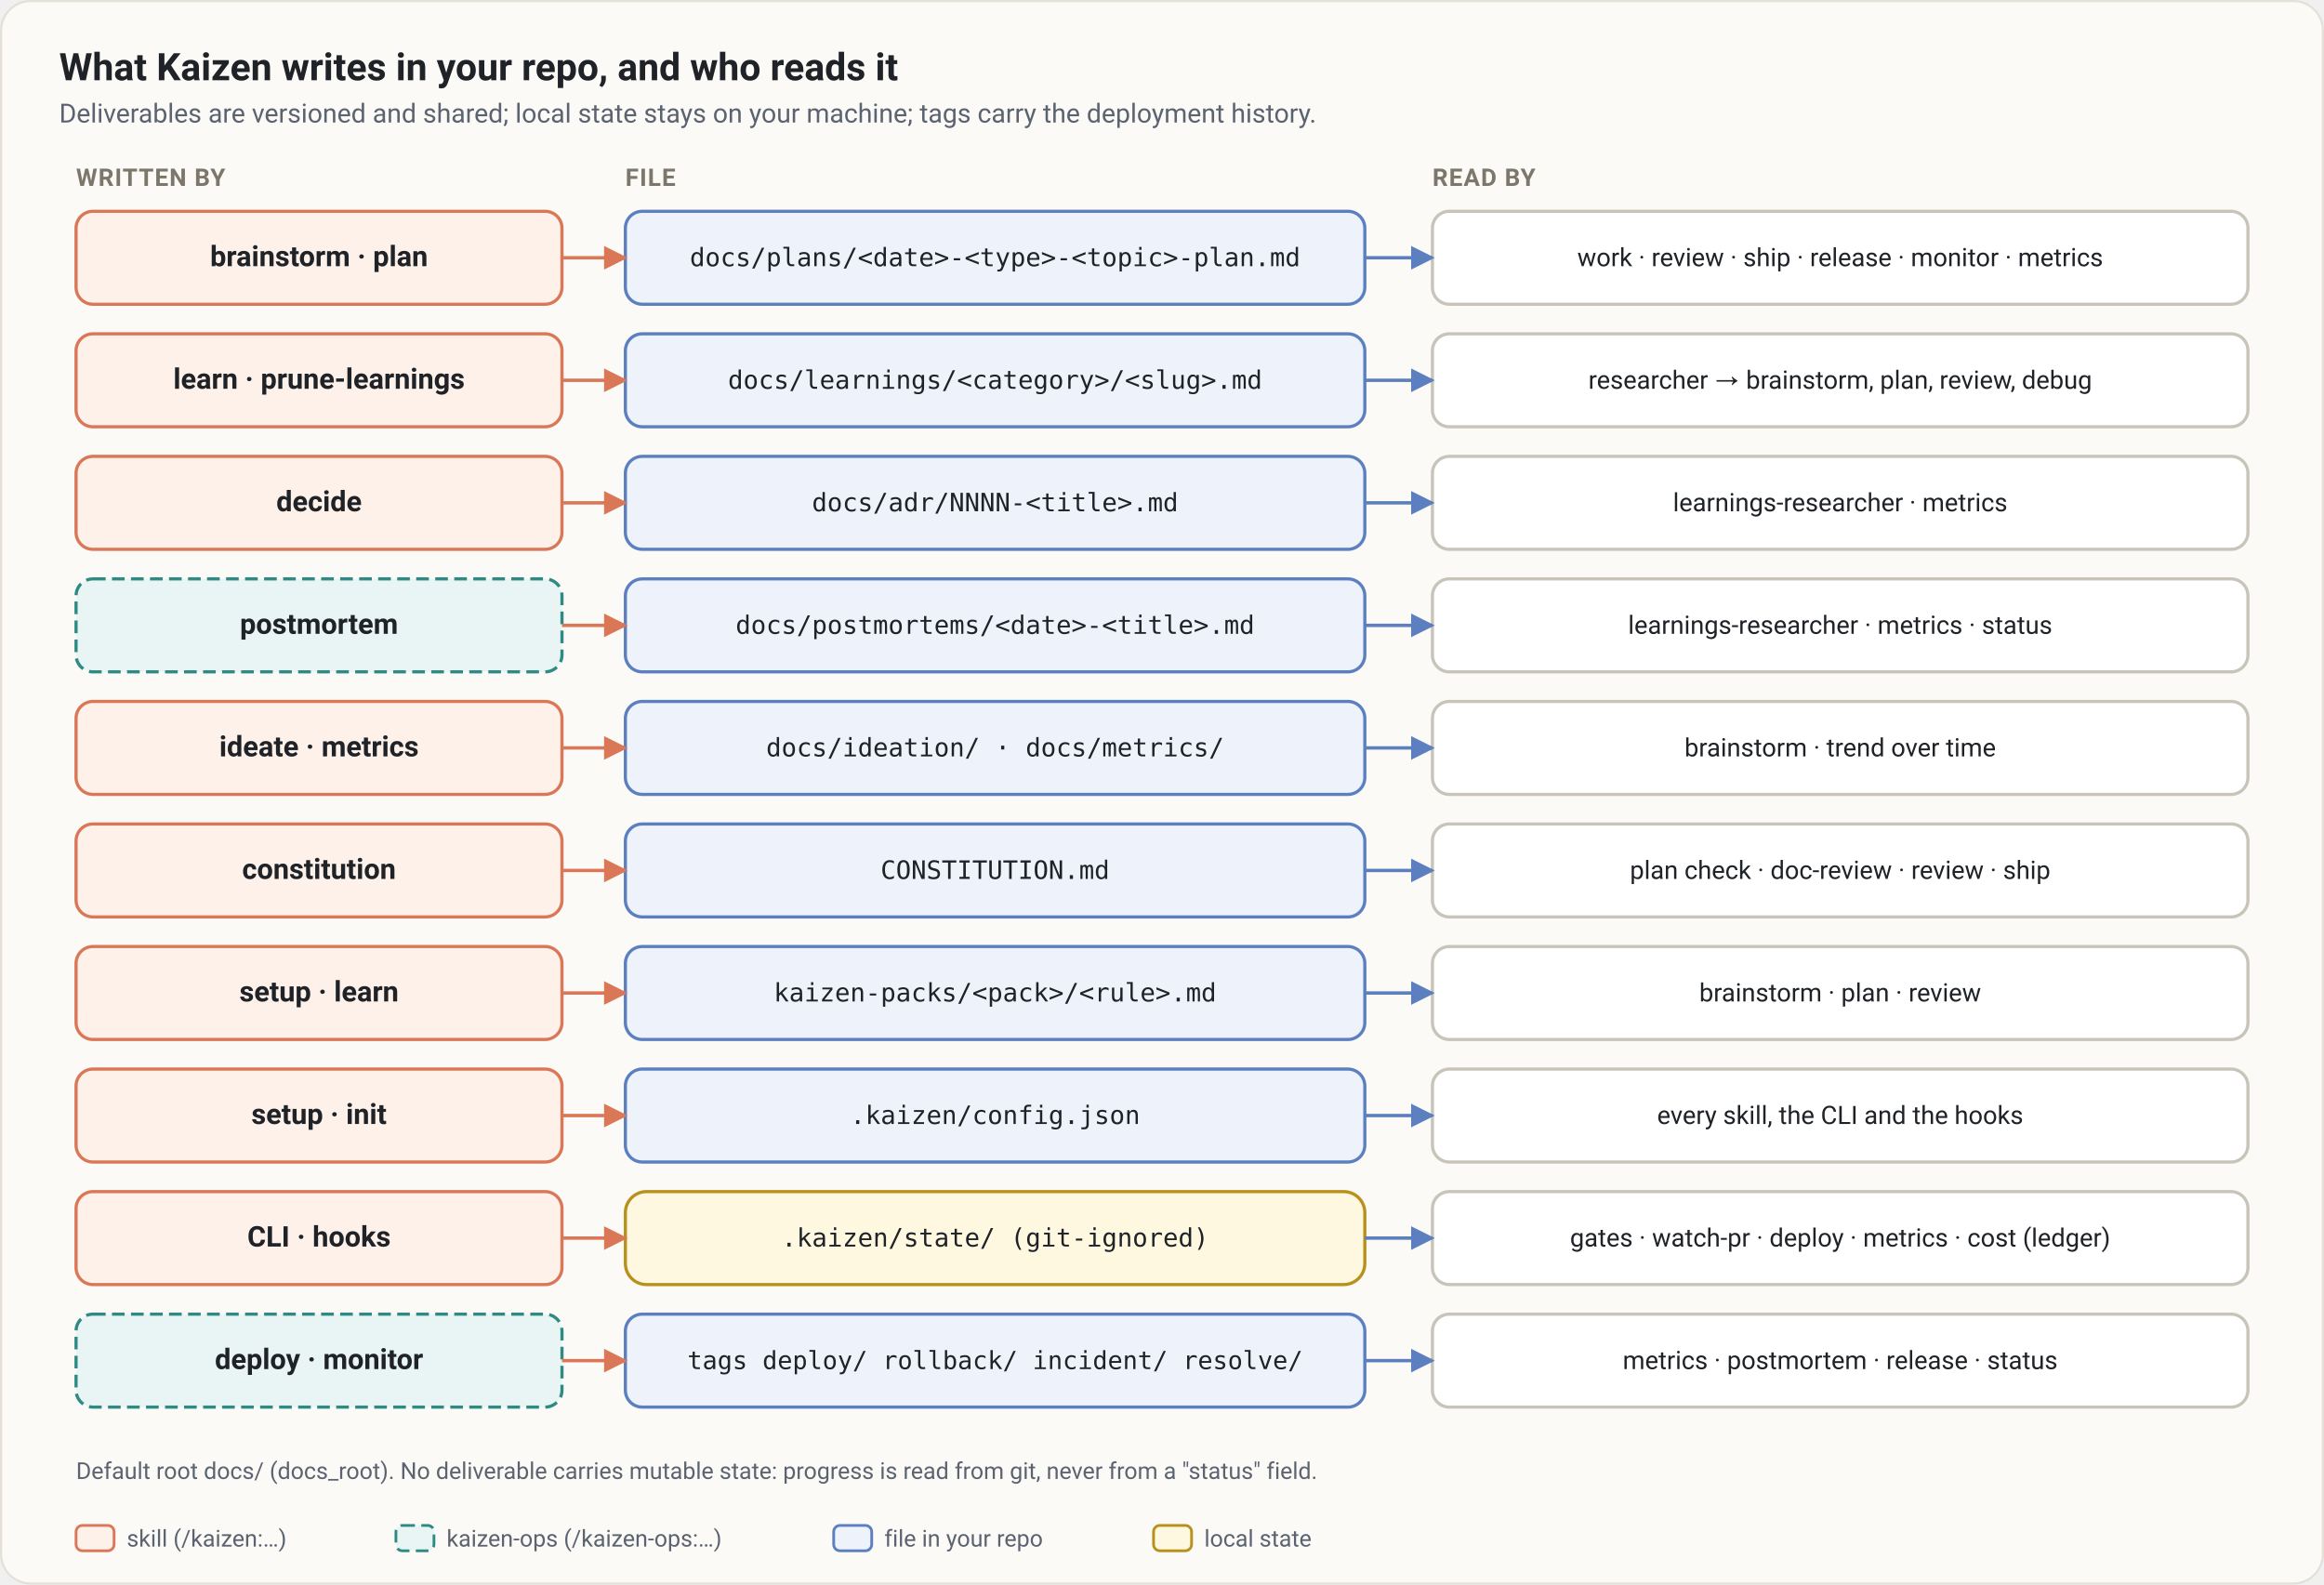
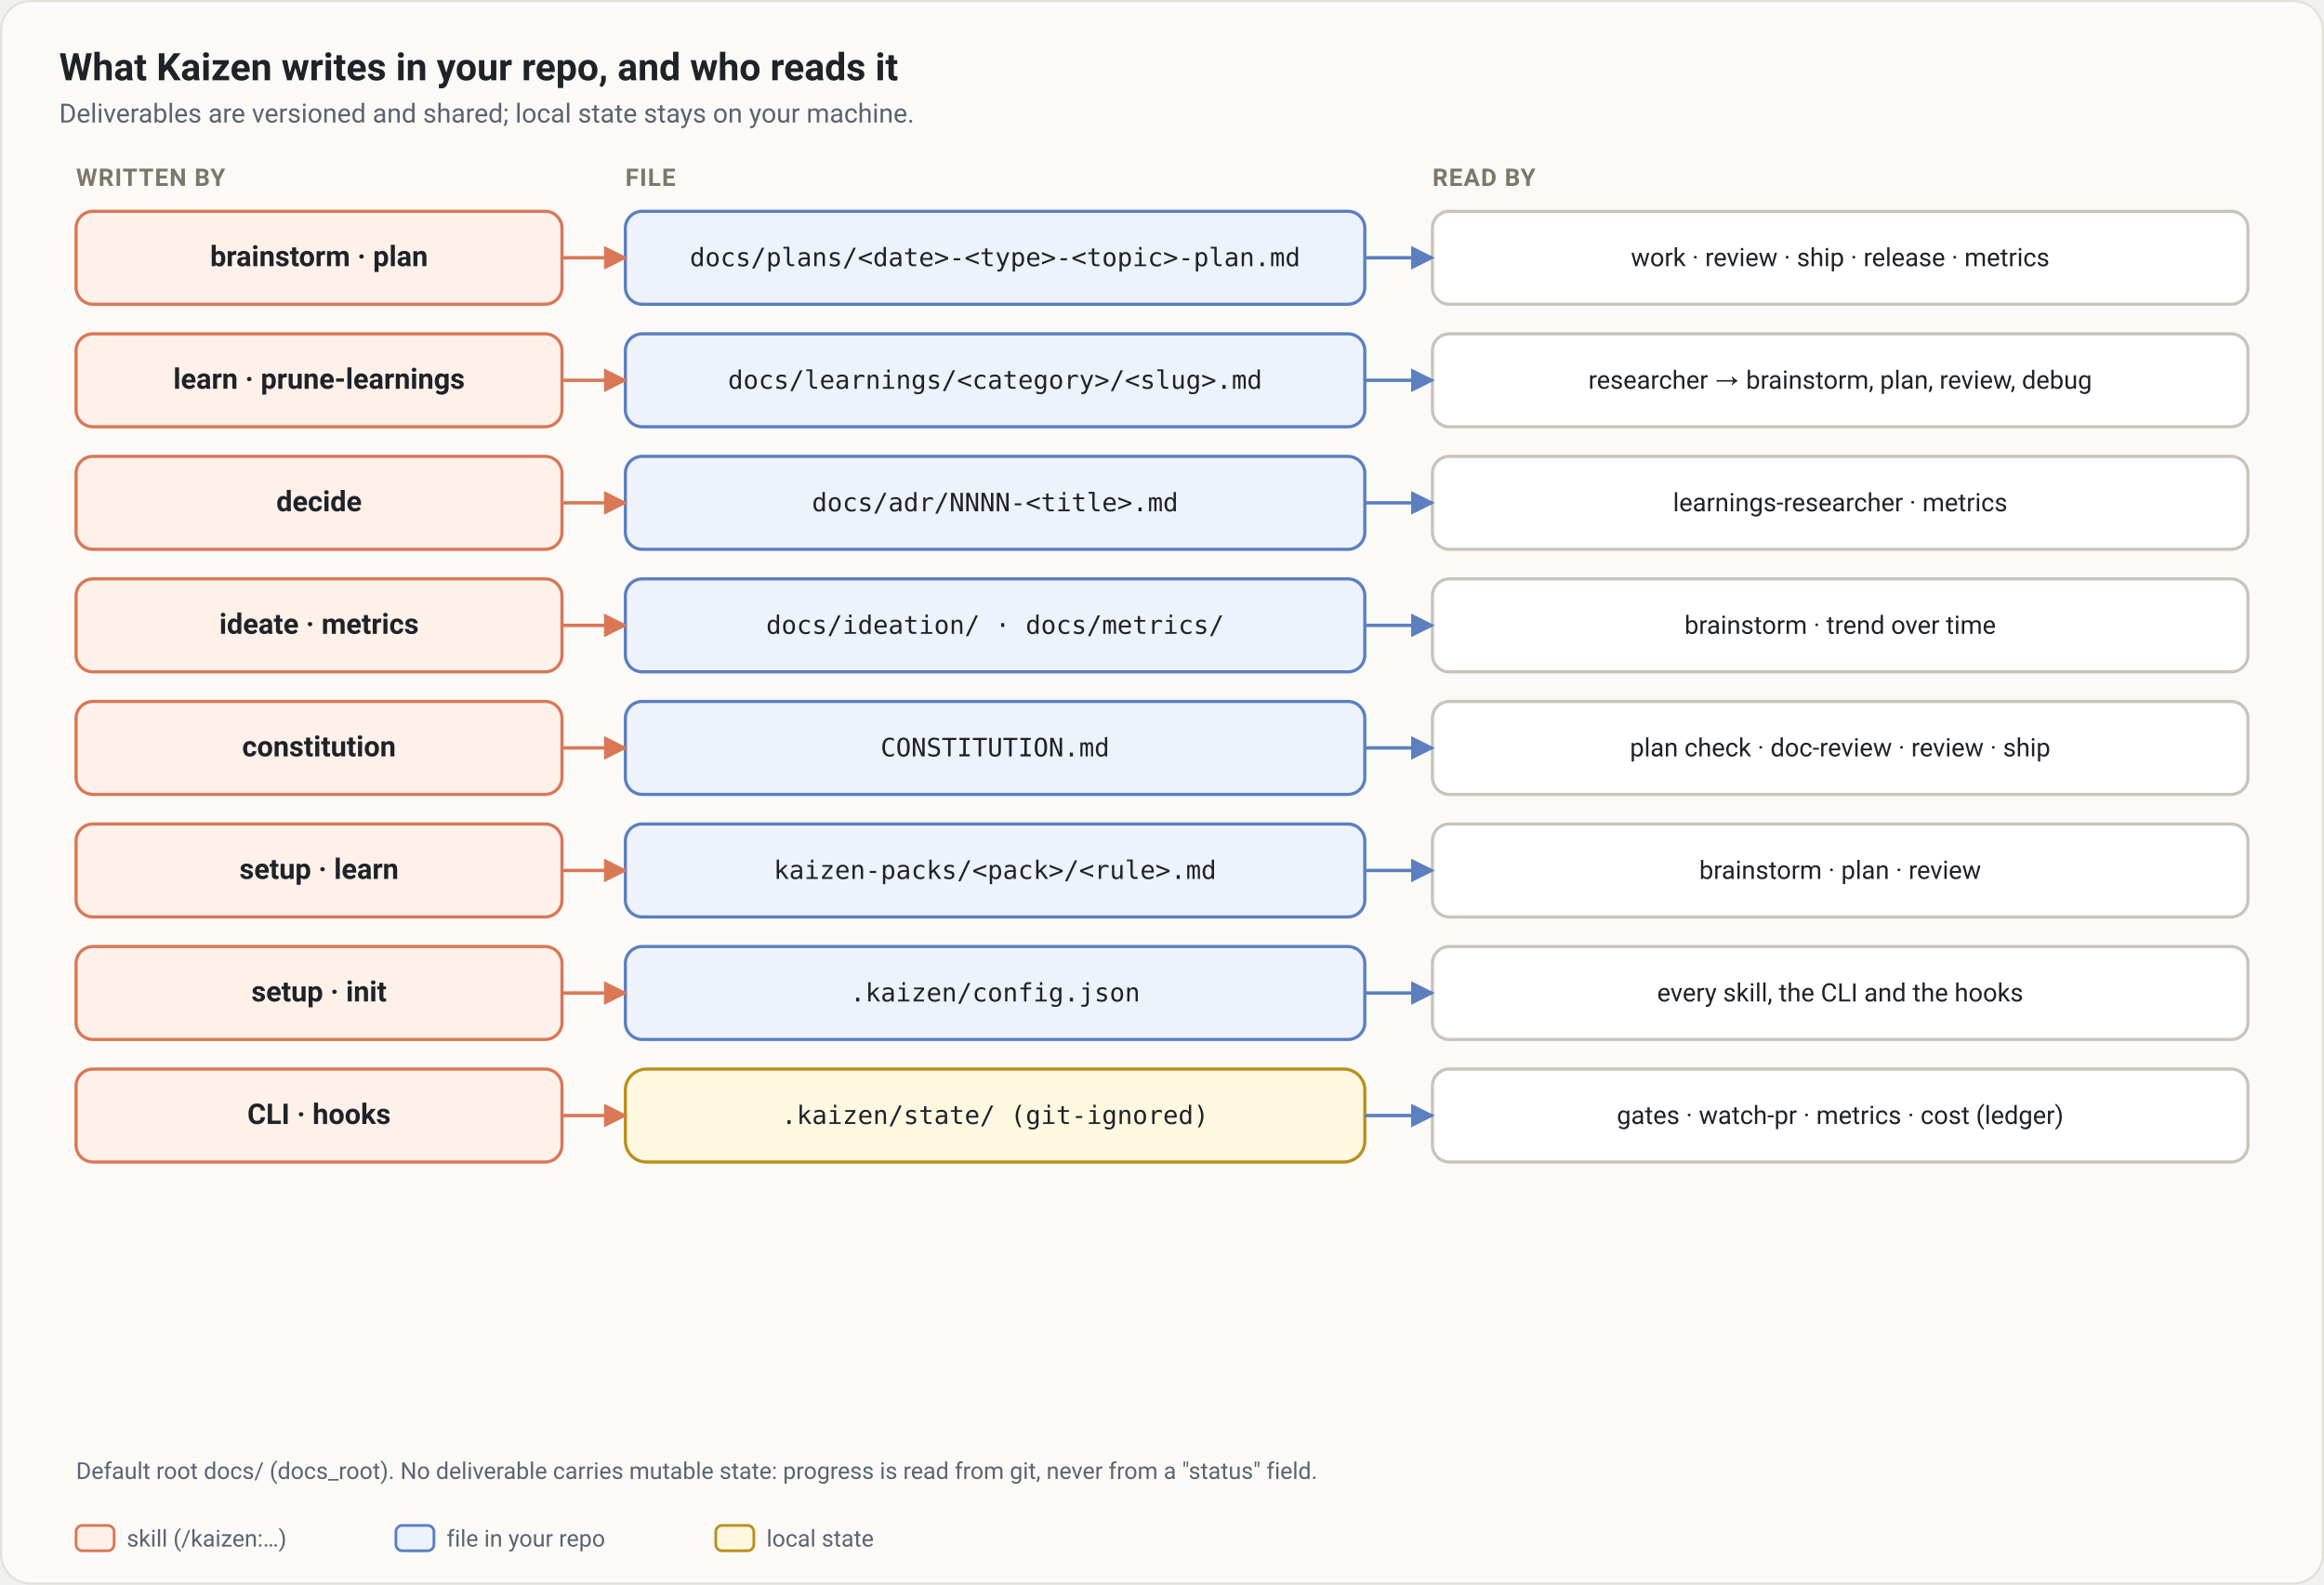
<svg xmlns="http://www.w3.org/2000/svg" width="1100" height="750" viewBox="0 0 1100 750" role="img" aria-labelledby="t d">
  <style>
  .bg { fill: #fbfaf7; stroke: #e4e0d8; }
  text { font-family: ui-sans-serif, system-ui, -apple-system, "Segoe UI", Roboto, Helvetica, Arial, sans-serif; fill: #1f2328; }
  .title { font-size: 18px; font-weight: 700; }
  .desc { font-size: 12.5px; fill: #5c6370; }
  .label { font-size: 13.5px; font-weight: 600; }
  .t12 { font-size: 12px; }
  .sub { font-size: 11.5px; fill: #5c6370; }
  .small { font-size: 11px; fill: #5c6370; }
  .edge { font-size: 11px; fill: #5c6370; }
  .mono { font-family: ui-monospace, SFMono-Regular, Menlo, Consolas, monospace; }
  .skill { fill: #fdf1ea; stroke: #d97757; }
-   .ops { fill: #e8f5f4; stroke: #2e8a83; stroke-dasharray: 6 3; }
  .artifact { fill: #edf2fb; stroke: #5b7fbf; }
  .gate { fill: #fdeeee; stroke: #c94a4a; }
  .agent { fill: #ecf6ef; stroke: #3f8f5a; }
  .outside { fill: #f3f0fa; stroke: #7a5fc0; }
  .state { fill: #fff8e1; stroke: #b8901c; }
  .plain { fill: #ffffff; stroke: #c9c4ba; }
  .region { fill: none; stroke: #b9b3a6; stroke-dasharray: 5 4; }
  .regionlabel { font-size: 11.5px; font-weight: 600; fill: #7d776b; letter-spacing: .04em; }
  .band { fill: #fff4dd; stroke: #d6a645; }
  .line { fill: none; stroke: #6e7681; stroke-width: 1.6; }
  .line.accent { stroke: #d97757; }
  .line.bad { stroke: #c94a4a; }
  .line.ok { stroke: #3f8f5a; }
  .line.blue { stroke: #5b7fbf; }
  .dashed { stroke-dasharray: 6 4; }
  .head { fill: #6e7681; }
  .head.accent { fill: #d97757; }
  .head.bad { fill: #c94a4a; }
  .head.ok { fill: #3f8f5a; }
  .head.blue { fill: #5b7fbf; }
  .pill { fill: #ffffff; stroke: none; }
  @media (prefers-color-scheme: dark) {
    .bg { fill: #161b22; stroke: #30363d; }
    text { fill: #e6edf3; }
    .desc, .sub, .small, .edge { fill: #9aa4b0; }
    .skill { fill: #3a2419; stroke: #e08b6c; }
-     .ops { fill: #15302e; stroke: #4fb8ae; }
    .artifact { fill: #1b2638; stroke: #7c9fd8; }
    .gate { fill: #3a1d1f; stroke: #e06c6c; }
    .agent { fill: #18301f; stroke: #5fb07a; }
    .outside { fill: #271f3d; stroke: #a08ae0; }
    .state { fill: #33290f; stroke: #d6b043; }
    .plain { fill: #1f2630; stroke: #4a525d; }
    .region { stroke: #5a6270; }
    .regionlabel { fill: #a39d90; }
    .band { fill: #33290f; stroke: #c99a3b; }
    .line { stroke: #9aa4b0; }
    .line.accent { stroke: #e08b6c; }
    .line.bad { stroke: #e06c6c; }
    .line.ok { stroke: #5fb07a; }
    .line.blue { stroke: #7c9fd8; }
    .head { fill: #9aa4b0; }
    .head.accent { fill: #e08b6c; }
    .head.bad { fill: #e06c6c; }
    .head.ok { fill: #5fb07a; }
    .head.blue { fill: #7c9fd8; }
    .pill { fill: #161b22; }
  }
</style>
  <defs>
    <marker id="h-default" viewBox="0 0 10 10" refX="9" refY="5" markerWidth="7" markerHeight="7" orient="auto-start-reverse">
      <path class="head" d="M0,0 L10,5 L0,10 z" />
    </marker>
    <marker id="s-default" viewBox="0 0 10 10" refX="9" refY="5" markerWidth="7" markerHeight="7" orient="auto-start-reverse">
      <path class="head" d="M0,0 L10,5 L0,10 z" />
    </marker>
    <marker id="h-accent" viewBox="0 0 10 10" refX="9" refY="5" markerWidth="7" markerHeight="7" orient="auto-start-reverse">
      <path class="head accent" d="M0,0 L10,5 L0,10 z" />
    </marker>
    <marker id="s-accent" viewBox="0 0 10 10" refX="9" refY="5" markerWidth="7" markerHeight="7" orient="auto-start-reverse">
      <path class="head accent" d="M0,0 L10,5 L0,10 z" />
    </marker>
    <marker id="h-bad" viewBox="0 0 10 10" refX="9" refY="5" markerWidth="7" markerHeight="7" orient="auto-start-reverse">
      <path class="head bad" d="M0,0 L10,5 L0,10 z" />
    </marker>
    <marker id="s-bad" viewBox="0 0 10 10" refX="9" refY="5" markerWidth="7" markerHeight="7" orient="auto-start-reverse">
      <path class="head bad" d="M0,0 L10,5 L0,10 z" />
    </marker>
    <marker id="h-ok" viewBox="0 0 10 10" refX="9" refY="5" markerWidth="7" markerHeight="7" orient="auto-start-reverse">
      <path class="head ok" d="M0,0 L10,5 L0,10 z" />
    </marker>
    <marker id="s-ok" viewBox="0 0 10 10" refX="9" refY="5" markerWidth="7" markerHeight="7" orient="auto-start-reverse">
      <path class="head ok" d="M0,0 L10,5 L0,10 z" />
    </marker>
    <marker id="h-blue" viewBox="0 0 10 10" refX="9" refY="5" markerWidth="7" markerHeight="7" orient="auto-start-reverse">
      <path class="head blue" d="M0,0 L10,5 L0,10 z" />
    </marker>
    <marker id="s-blue" viewBox="0 0 10 10" refX="9" refY="5" markerWidth="7" markerHeight="7" orient="auto-start-reverse">
      <path class="head blue" d="M0,0 L10,5 L0,10 z" />
    </marker>
  </defs>
  <rect class="bg" x="0.5" y="0.5" width="1099" height="749" rx="14" />
  <text class="title" x="28" y="38">What Kaizen writes in your repo, and who reads it</text>
-   <text class="desc" x="28" y="58">Deliverables are versioned and shared; local state stays on your machine; tags carry the deployment history.</text>
+   <text class="desc" x="28" y="58">Deliverables are versioned and shared; local state stays on your machine.</text>
  <text class="regionlabel" x="36" y="88" text-anchor="start">WRITTEN BY</text>
  <text class="regionlabel" x="296" y="88" text-anchor="start">FILE</text>
  <text class="regionlabel" x="678" y="88" text-anchor="start">READ BY</text>
  <rect class="skill" x="36" y="100" width="230" height="44" rx="8" stroke-width="1.5" />
  <text class="label" x="151" y="126" text-anchor="middle">brainstorm · plan</text>
  <rect class="artifact" x="296" y="100" width="350" height="44" rx="8" stroke-width="1.5" />
  <text class="t12 mono" x="471" y="126" text-anchor="middle">docs/plans/&lt;date&gt;-&lt;type&gt;-&lt;topic&gt;-plan.md</text>
  <rect class="plain" x="678" y="100" width="386" height="44" rx="8" stroke-width="1.5" />
-   <text class="t12" x="871" y="126" text-anchor="middle">work · review · ship · release · monitor · metrics</text>
+   <text class="t12" x="871" y="126" text-anchor="middle">work · review · ship · release · metrics</text>
  <path class="line accent" d="M266,122 L296,122" marker-end="url(#h-accent)" />
  <path class="line blue" d="M646,122 L678,122" marker-end="url(#h-blue)" />
  <rect class="skill" x="36" y="158" width="230" height="44" rx="8" stroke-width="1.5" />
  <text class="label" x="151" y="184" text-anchor="middle">learn · prune-learnings</text>
  <rect class="artifact" x="296" y="158" width="350" height="44" rx="8" stroke-width="1.5" />
  <text class="t12 mono" x="471" y="184" text-anchor="middle">docs/learnings/&lt;category&gt;/&lt;slug&gt;.md</text>
  <rect class="plain" x="678" y="158" width="386" height="44" rx="8" stroke-width="1.5" />
  <text class="t12" x="871" y="184" text-anchor="middle">researcher → brainstorm, plan, review, debug</text>
  <path class="line accent" d="M266,180 L296,180" marker-end="url(#h-accent)" />
  <path class="line blue" d="M646,180 L678,180" marker-end="url(#h-blue)" />
  <rect class="skill" x="36" y="216" width="230" height="44" rx="8" stroke-width="1.5" />
  <text class="label" x="151" y="242" text-anchor="middle">decide</text>
  <rect class="artifact" x="296" y="216" width="350" height="44" rx="8" stroke-width="1.5" />
  <text class="t12 mono" x="471" y="242" text-anchor="middle">docs/adr/NNNN-&lt;title&gt;.md</text>
  <rect class="plain" x="678" y="216" width="386" height="44" rx="8" stroke-width="1.5" />
  <text class="t12" x="871" y="242" text-anchor="middle">learnings-researcher · metrics</text>
  <path class="line accent" d="M266,238 L296,238" marker-end="url(#h-accent)" />
  <path class="line blue" d="M646,238 L678,238" marker-end="url(#h-blue)" />
-   <rect class="ops" x="36" y="274" width="230" height="44" rx="8" stroke-width="1.5" />
-   <text class="label" x="151" y="300" text-anchor="middle">postmortem</text>
+   <rect class="skill" x="36" y="274" width="230" height="44" rx="8" stroke-width="1.5" />
+   <text class="label" x="151" y="300" text-anchor="middle">ideate · metrics</text>
  <rect class="artifact" x="296" y="274" width="350" height="44" rx="8" stroke-width="1.5" />
-   <text class="t12 mono" x="471" y="300" text-anchor="middle">docs/postmortems/&lt;date&gt;-&lt;title&gt;.md</text>
+   <text class="t12 mono" x="471" y="300" text-anchor="middle">docs/ideation/ · docs/metrics/</text>
  <rect class="plain" x="678" y="274" width="386" height="44" rx="8" stroke-width="1.5" />
-   <text class="t12" x="871" y="300" text-anchor="middle">learnings-researcher · metrics · status</text>
+   <text class="t12" x="871" y="300" text-anchor="middle">brainstorm · trend over time</text>
  <path class="line accent" d="M266,296 L296,296" marker-end="url(#h-accent)" />
  <path class="line blue" d="M646,296 L678,296" marker-end="url(#h-blue)" />
  <rect class="skill" x="36" y="332" width="230" height="44" rx="8" stroke-width="1.5" />
-   <text class="label" x="151" y="358" text-anchor="middle">ideate · metrics</text>
+   <text class="label" x="151" y="358" text-anchor="middle">constitution</text>
  <rect class="artifact" x="296" y="332" width="350" height="44" rx="8" stroke-width="1.5" />
-   <text class="t12 mono" x="471" y="358" text-anchor="middle">docs/ideation/ · docs/metrics/</text>
+   <text class="t12 mono" x="471" y="358" text-anchor="middle">CONSTITUTION.md</text>
  <rect class="plain" x="678" y="332" width="386" height="44" rx="8" stroke-width="1.5" />
-   <text class="t12" x="871" y="358" text-anchor="middle">brainstorm · trend over time</text>
+   <text class="t12" x="871" y="358" text-anchor="middle">plan check · doc-review · review · ship</text>
  <path class="line accent" d="M266,354 L296,354" marker-end="url(#h-accent)" />
  <path class="line blue" d="M646,354 L678,354" marker-end="url(#h-blue)" />
  <rect class="skill" x="36" y="390" width="230" height="44" rx="8" stroke-width="1.5" />
-   <text class="label" x="151" y="416" text-anchor="middle">constitution</text>
+   <text class="label" x="151" y="416" text-anchor="middle">setup · learn</text>
  <rect class="artifact" x="296" y="390" width="350" height="44" rx="8" stroke-width="1.5" />
-   <text class="t12 mono" x="471" y="416" text-anchor="middle">CONSTITUTION.md</text>
+   <text class="t12 mono" x="471" y="416" text-anchor="middle">kaizen-packs/&lt;pack&gt;/&lt;rule&gt;.md</text>
  <rect class="plain" x="678" y="390" width="386" height="44" rx="8" stroke-width="1.5" />
-   <text class="t12" x="871" y="416" text-anchor="middle">plan check · doc-review · review · ship</text>
+   <text class="t12" x="871" y="416" text-anchor="middle">brainstorm · plan · review</text>
  <path class="line accent" d="M266,412 L296,412" marker-end="url(#h-accent)" />
  <path class="line blue" d="M646,412 L678,412" marker-end="url(#h-blue)" />
  <rect class="skill" x="36" y="448" width="230" height="44" rx="8" stroke-width="1.5" />
-   <text class="label" x="151" y="474" text-anchor="middle">setup · learn</text>
+   <text class="label" x="151" y="474" text-anchor="middle">setup · init</text>
  <rect class="artifact" x="296" y="448" width="350" height="44" rx="8" stroke-width="1.5" />
-   <text class="t12 mono" x="471" y="474" text-anchor="middle">kaizen-packs/&lt;pack&gt;/&lt;rule&gt;.md</text>
+   <text class="t12 mono" x="471" y="474" text-anchor="middle">.kaizen/config.json</text>
  <rect class="plain" x="678" y="448" width="386" height="44" rx="8" stroke-width="1.5" />
-   <text class="t12" x="871" y="474" text-anchor="middle">brainstorm · plan · review</text>
+   <text class="t12" x="871" y="474" text-anchor="middle">every skill, the CLI and the hooks</text>
  <path class="line accent" d="M266,470 L296,470" marker-end="url(#h-accent)" />
  <path class="line blue" d="M646,470 L678,470" marker-end="url(#h-blue)" />
  <rect class="skill" x="36" y="506" width="230" height="44" rx="8" stroke-width="1.5" />
-   <text class="label" x="151" y="532" text-anchor="middle">setup · init</text>
-   <rect class="artifact" x="296" y="506" width="350" height="44" rx="8" stroke-width="1.5" />
-   <text class="t12 mono" x="471" y="532" text-anchor="middle">.kaizen/config.json</text>
+   <text class="label" x="151" y="532" text-anchor="middle">CLI · hooks</text>
+   <rect class="state" x="296" y="506" width="350" height="44" rx="10" stroke-width="1.5" />
+   <text class="t12 mono" x="471" y="532" text-anchor="middle">.kaizen/state/ (git-ignored)</text>
  <rect class="plain" x="678" y="506" width="386" height="44" rx="8" stroke-width="1.5" />
-   <text class="t12" x="871" y="532" text-anchor="middle">every skill, the CLI and the hooks</text>
+   <text class="t12" x="871" y="532" text-anchor="middle">gates · watch-pr · metrics · cost (ledger)</text>
  <path class="line accent" d="M266,528 L296,528" marker-end="url(#h-accent)" />
  <path class="line blue" d="M646,528 L678,528" marker-end="url(#h-blue)" />
-   <rect class="skill" x="36" y="564" width="230" height="44" rx="8" stroke-width="1.5" />
-   <text class="label" x="151" y="590" text-anchor="middle">CLI · hooks</text>
-   <rect class="state" x="296" y="564" width="350" height="44" rx="10" stroke-width="1.5" />
-   <text class="t12 mono" x="471" y="590" text-anchor="middle">.kaizen/state/ (git-ignored)</text>
-   <rect class="plain" x="678" y="564" width="386" height="44" rx="8" stroke-width="1.5" />
-   <text class="t12" x="871" y="590" text-anchor="middle">gates · watch-pr · deploy · metrics · cost (ledger)</text>
-   <path class="line accent" d="M266,586 L296,586" marker-end="url(#h-accent)" />
-   <path class="line blue" d="M646,586 L678,586" marker-end="url(#h-blue)" />
-   <rect class="ops" x="36" y="622" width="230" height="44" rx="8" stroke-width="1.5" />
-   <text class="label" x="151" y="648" text-anchor="middle">deploy · monitor</text>
-   <rect class="artifact" x="296" y="622" width="350" height="44" rx="8" stroke-width="1.5" />
-   <text class="t12 mono" x="471" y="648" text-anchor="middle" style="font-size:11.8px">tags deploy/ rollback/ incident/ resolve/</text>
-   <rect class="plain" x="678" y="622" width="386" height="44" rx="8" stroke-width="1.5" />
-   <text class="t12" x="871" y="648" text-anchor="middle">metrics · postmortem · release · status</text>
-   <path class="line accent" d="M266,644 L296,644" marker-end="url(#h-accent)" />
-   <path class="line blue" d="M646,644 L678,644" marker-end="url(#h-blue)" />
  <text class="small" x="36" y="700" text-anchor="start">Default root docs/ (docs_root). No deliverable carries mutable state: progress is read from git, never from a "status" field.</text>
  <rect class="skill" x="36" y="722" width="18" height="12" rx="3" stroke-width="1.3" />
  <text class="small" x="60" y="732">skill (/kaizen:…)</text>
-   <rect class="ops" x="187.4" y="722" width="18" height="12" rx="3" stroke-width="1.3" />
-   <text class="small" x="211.4" y="732">kaizen-ops (/kaizen-ops:…)</text>
-   <rect class="artifact" x="394.6" y="722" width="18" height="12" rx="3" stroke-width="1.3" />
-   <text class="small" x="418.6" y="732">file in your repo</text>
-   <rect class="state" x="546" y="722" width="18" height="12" rx="3" stroke-width="1.3" />
-   <text class="small" x="570" y="732">local state</text>
+   <rect class="artifact" x="187.4" y="722" width="18" height="12" rx="3" stroke-width="1.3" />
+   <text class="small" x="211.4" y="732">file in your repo</text>
+   <rect class="state" x="338.8" y="722" width="18" height="12" rx="3" stroke-width="1.3" />
+   <text class="small" x="362.8" y="732">local state</text>
</svg>
